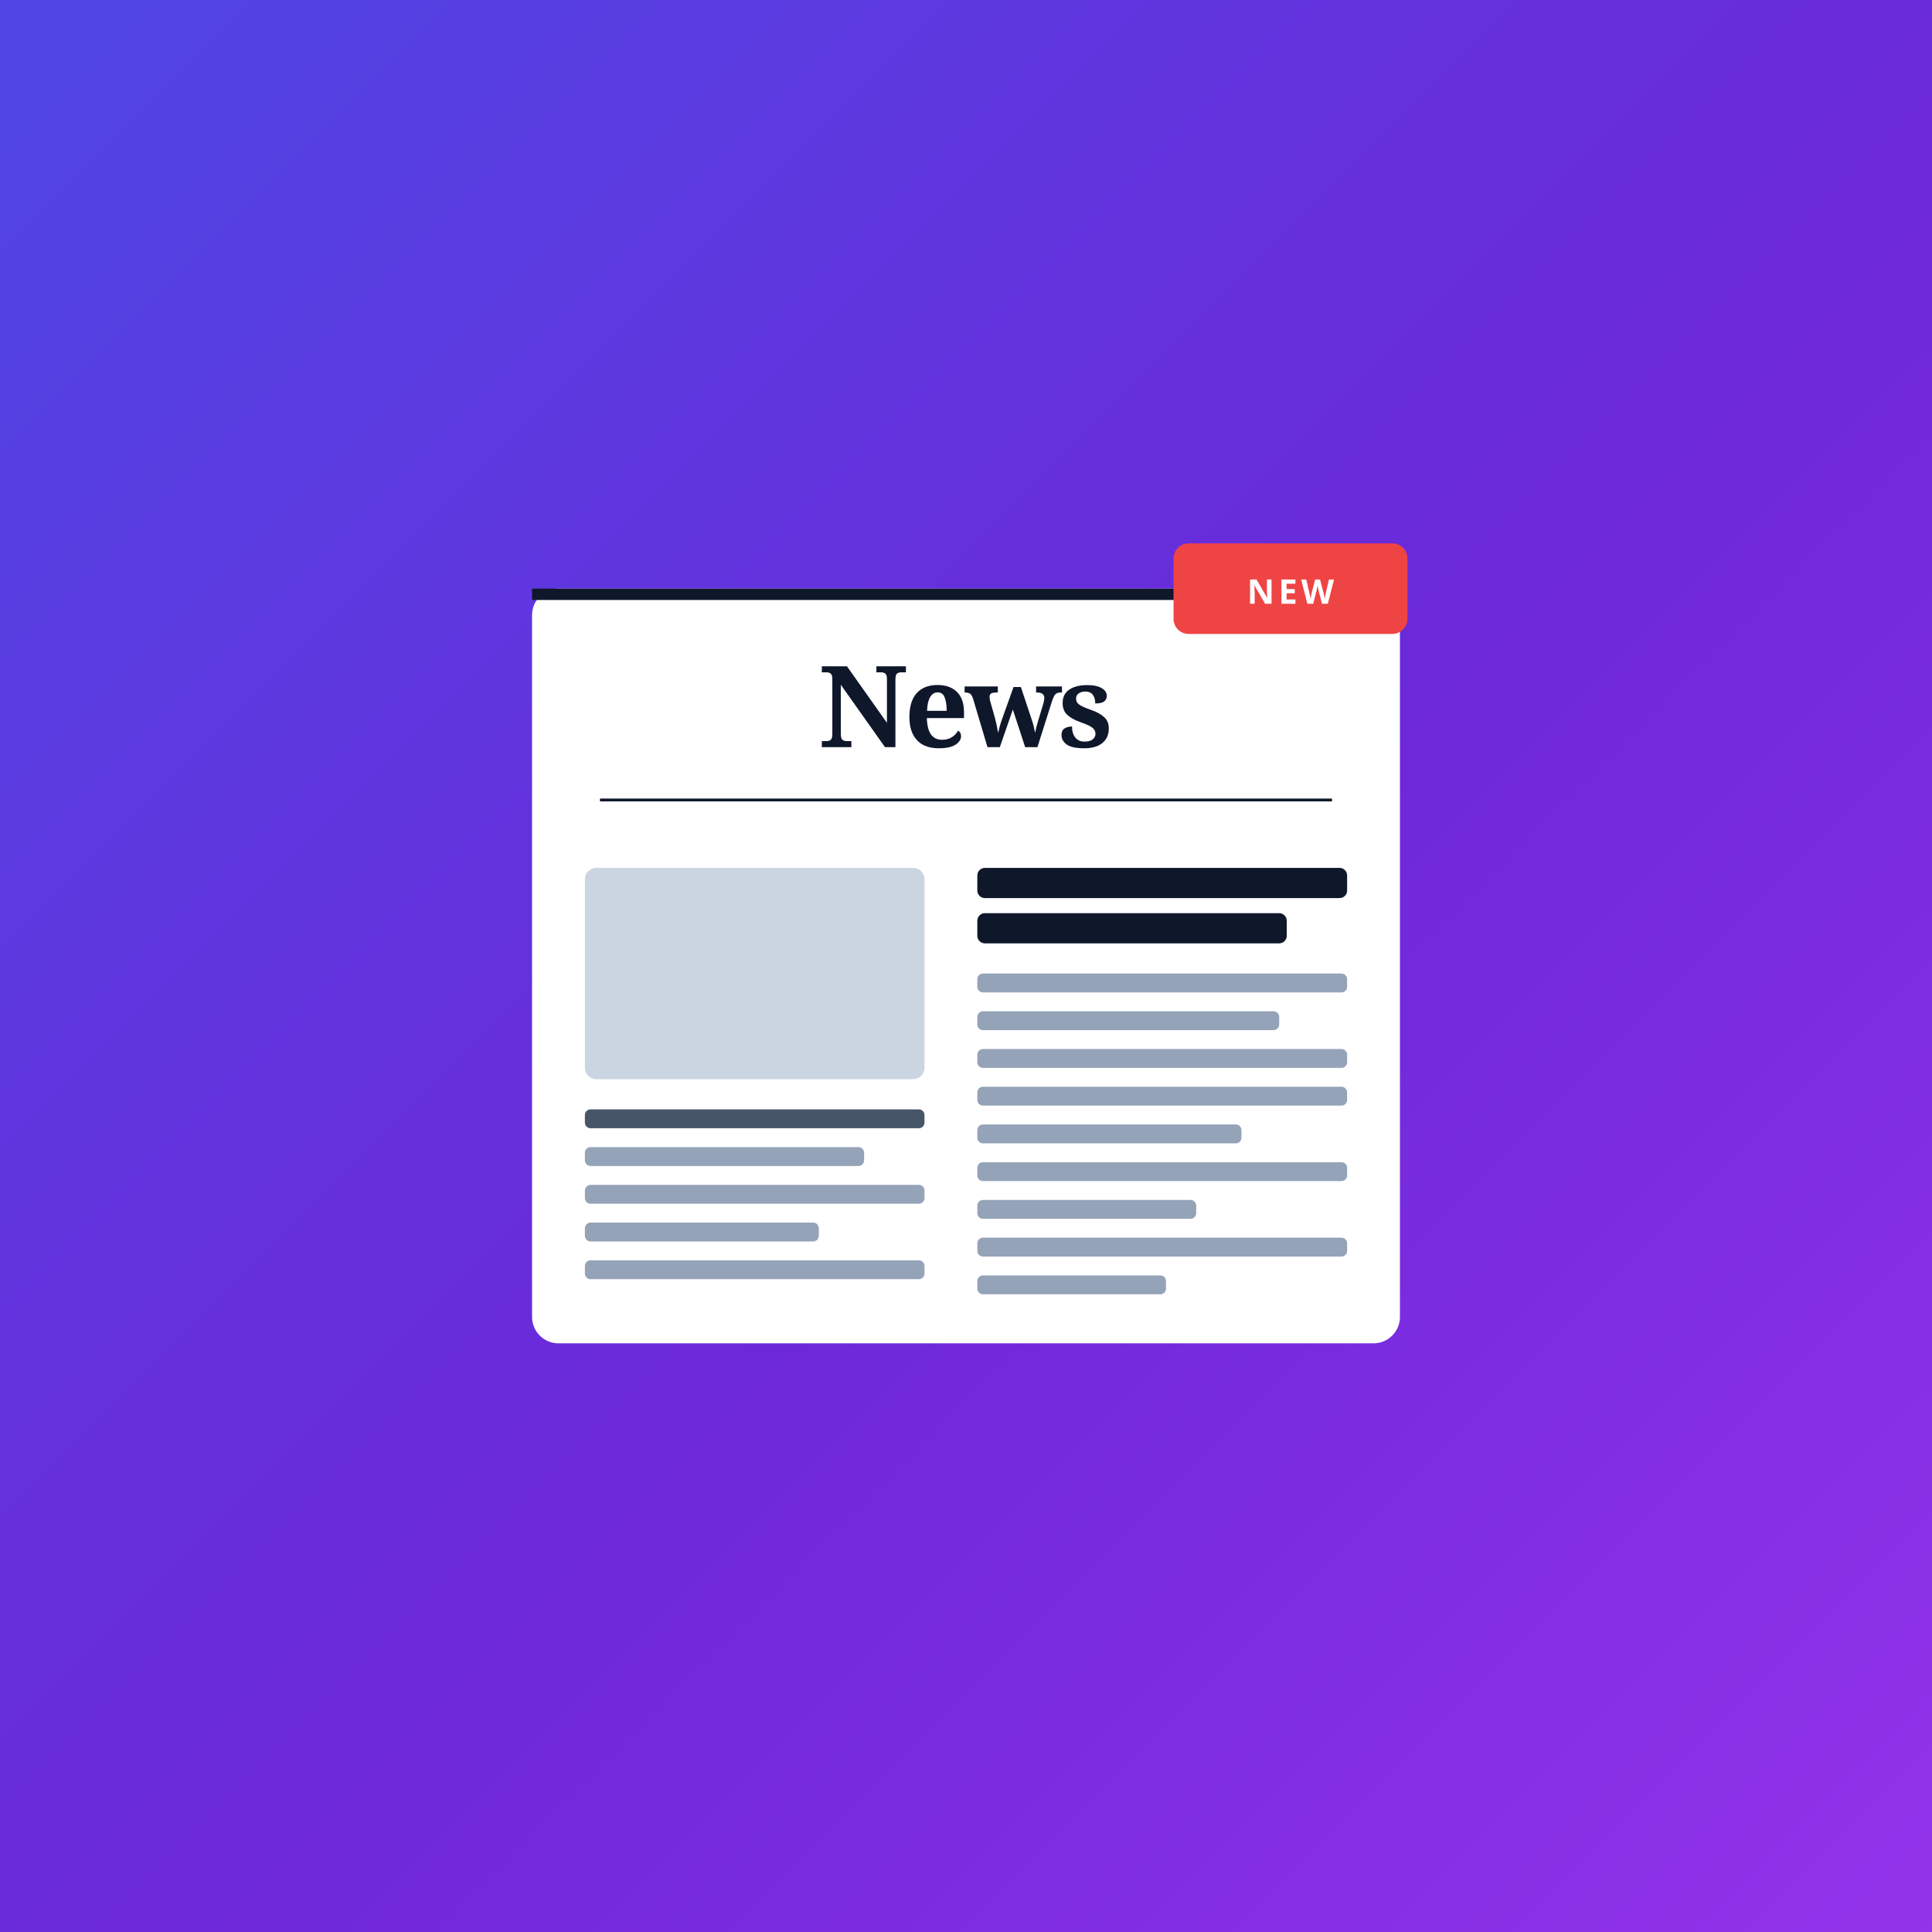
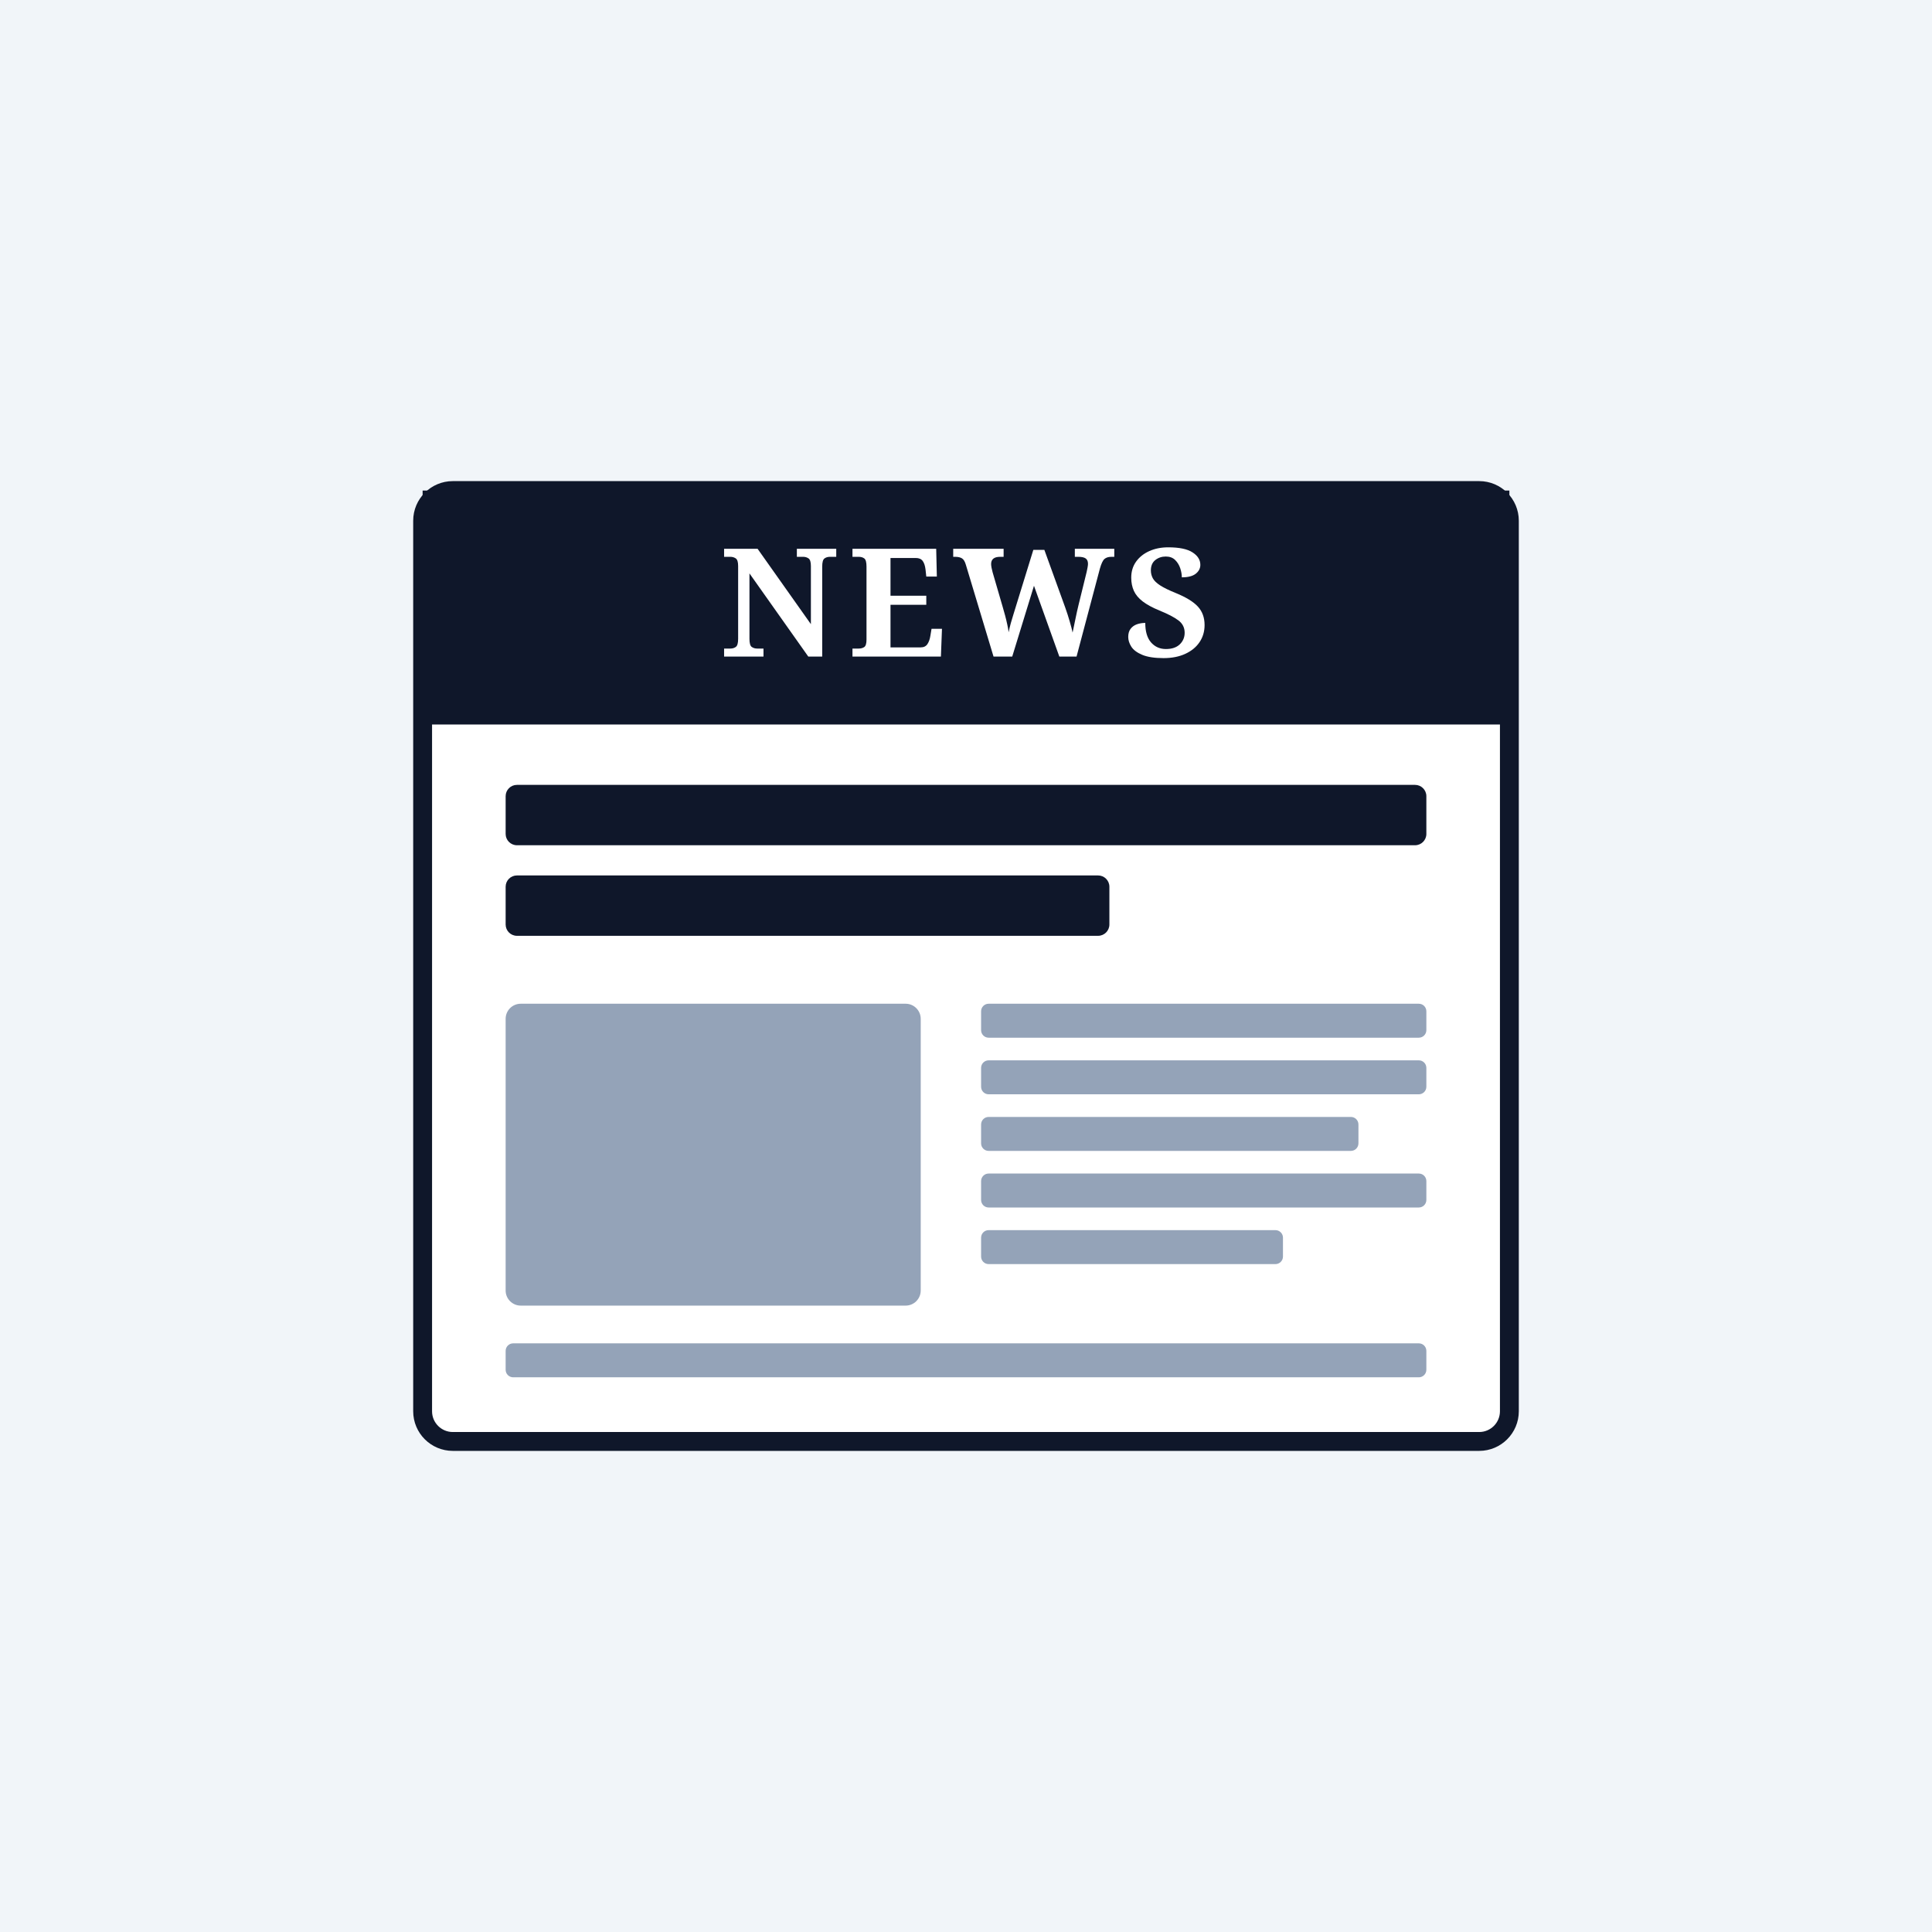
<svg xmlns="http://www.w3.org/2000/svg" viewBox="0 0 512 512">
-   <defs>
-     <linearGradient id="bgM" x1="0" y1="0" x2="1" y2="1">
-       <stop offset="0%" stop-color="#4F46E5" />
-       <stop offset="55%" stop-color="#6D28D9" />
-       <stop offset="100%" stop-color="#9333EA" />
-     </linearGradient>
-   </defs>
-   <rect width="512" height="512" fill="url(#bgM)" />
-   <g transform="translate(256 256) translate(-115 -100)">
-     <rect width="230" height="200" rx="7" fill="#FFFFFF" />
-     <rect x="0" y="0" width="230" height="3" fill="#0F172A" />
-     <text x="115" y="42" font-family="'Source Serif 4', Georgia, serif" font-size="30" font-weight="900" fill="#0F172A" text-anchor="middle" letter-spacing="-1">News</text>
-     <line x1="18" y1="56" x2="212" y2="56" stroke="#0F172A" stroke-width="0.75" />
-     <rect x="14" y="74" width="90" height="56" rx="3" fill="#CBD5E1" />
-     <rect x="14" y="138" width="90" height="5" rx="1.5" fill="#475569" />
-     <rect x="14" y="148" width="74" height="5" rx="1.5" fill="#94A3B8" />
-     <rect x="14" y="158" width="90" height="5" rx="1.5" fill="#94A3B8" />
-     <rect x="14" y="168" width="62" height="5" rx="1.5" fill="#94A3B8" />
-     <rect x="14" y="178" width="90" height="5" rx="1.5" fill="#94A3B8" />
-     <rect x="118" y="74" width="98" height="8" rx="2" fill="#0F172A" />
-     <rect x="118" y="86" width="82" height="8" rx="2" fill="#0F172A" />
-     <rect x="118" y="102" width="98" height="5" rx="1.5" fill="#94A3B8" />
-     <rect x="118" y="112" width="80" height="5" rx="1.5" fill="#94A3B8" />
-     <rect x="118" y="122" width="98" height="5" rx="1.5" fill="#94A3B8" />
-     <rect x="118" y="132" width="98" height="5" rx="1.5" fill="#94A3B8" />
-     <rect x="118" y="142" width="70" height="5" rx="1.5" fill="#94A3B8" />
-     <rect x="118" y="152" width="98" height="5" rx="1.5" fill="#94A3B8" />
-     <rect x="118" y="162" width="58" height="5" rx="1.5" fill="#94A3B8" />
-     <rect x="118" y="172" width="98" height="5" rx="1.5" fill="#94A3B8" />
-     <rect x="118" y="182" width="50" height="5" rx="1.5" fill="#94A3B8" />
-     <rect x="170" y="-12" width="62" height="24" rx="4" fill="#EF4444" />
-     <text x="201" y="4" font-family="system-ui, sans-serif" font-size="9" font-weight="800" fill="#FFFFFF" text-anchor="middle" letter-spacing="1">NEW</text>
+   <rect width="512" height="512" fill="#F1F5F9" />
+   <g transform="translate(112 130)">
+     <rect width="288" height="252" rx="8" fill="#FFFFFF" stroke="#0F172A" stroke-width="5" />
+     <rect x="0" y="0" width="288" height="62" fill="#0F172A" />
+     <text x="144" y="44" font-family="'Source Serif 4', Georgia, serif" font-size="40" font-weight="900" fill="#FFFFFF" text-anchor="middle" letter-spacing="2.5">NEWS</text>
+     <rect x="22" y="78" width="244" height="16" rx="3" fill="#0F172A" />
+     <rect x="22" y="102" width="160" height="16" rx="3" fill="#0F172A" />
+     <rect x="22" y="136" width="110" height="80" rx="4" fill="#94A3B8" />
+     <rect x="148" y="136" width="118" height="9" rx="2" fill="#94A3B8" />
+     <rect x="148" y="151" width="118" height="9" rx="2" fill="#94A3B8" />
+     <rect x="148" y="166" width="100" height="9" rx="2" fill="#94A3B8" />
+     <rect x="148" y="181" width="118" height="9" rx="2" fill="#94A3B8" />
+     <rect x="148" y="196" width="80" height="9" rx="2" fill="#94A3B8" />
+     <rect x="22" y="226" width="244" height="9" rx="2" fill="#94A3B8" />
  </g>
</svg>
